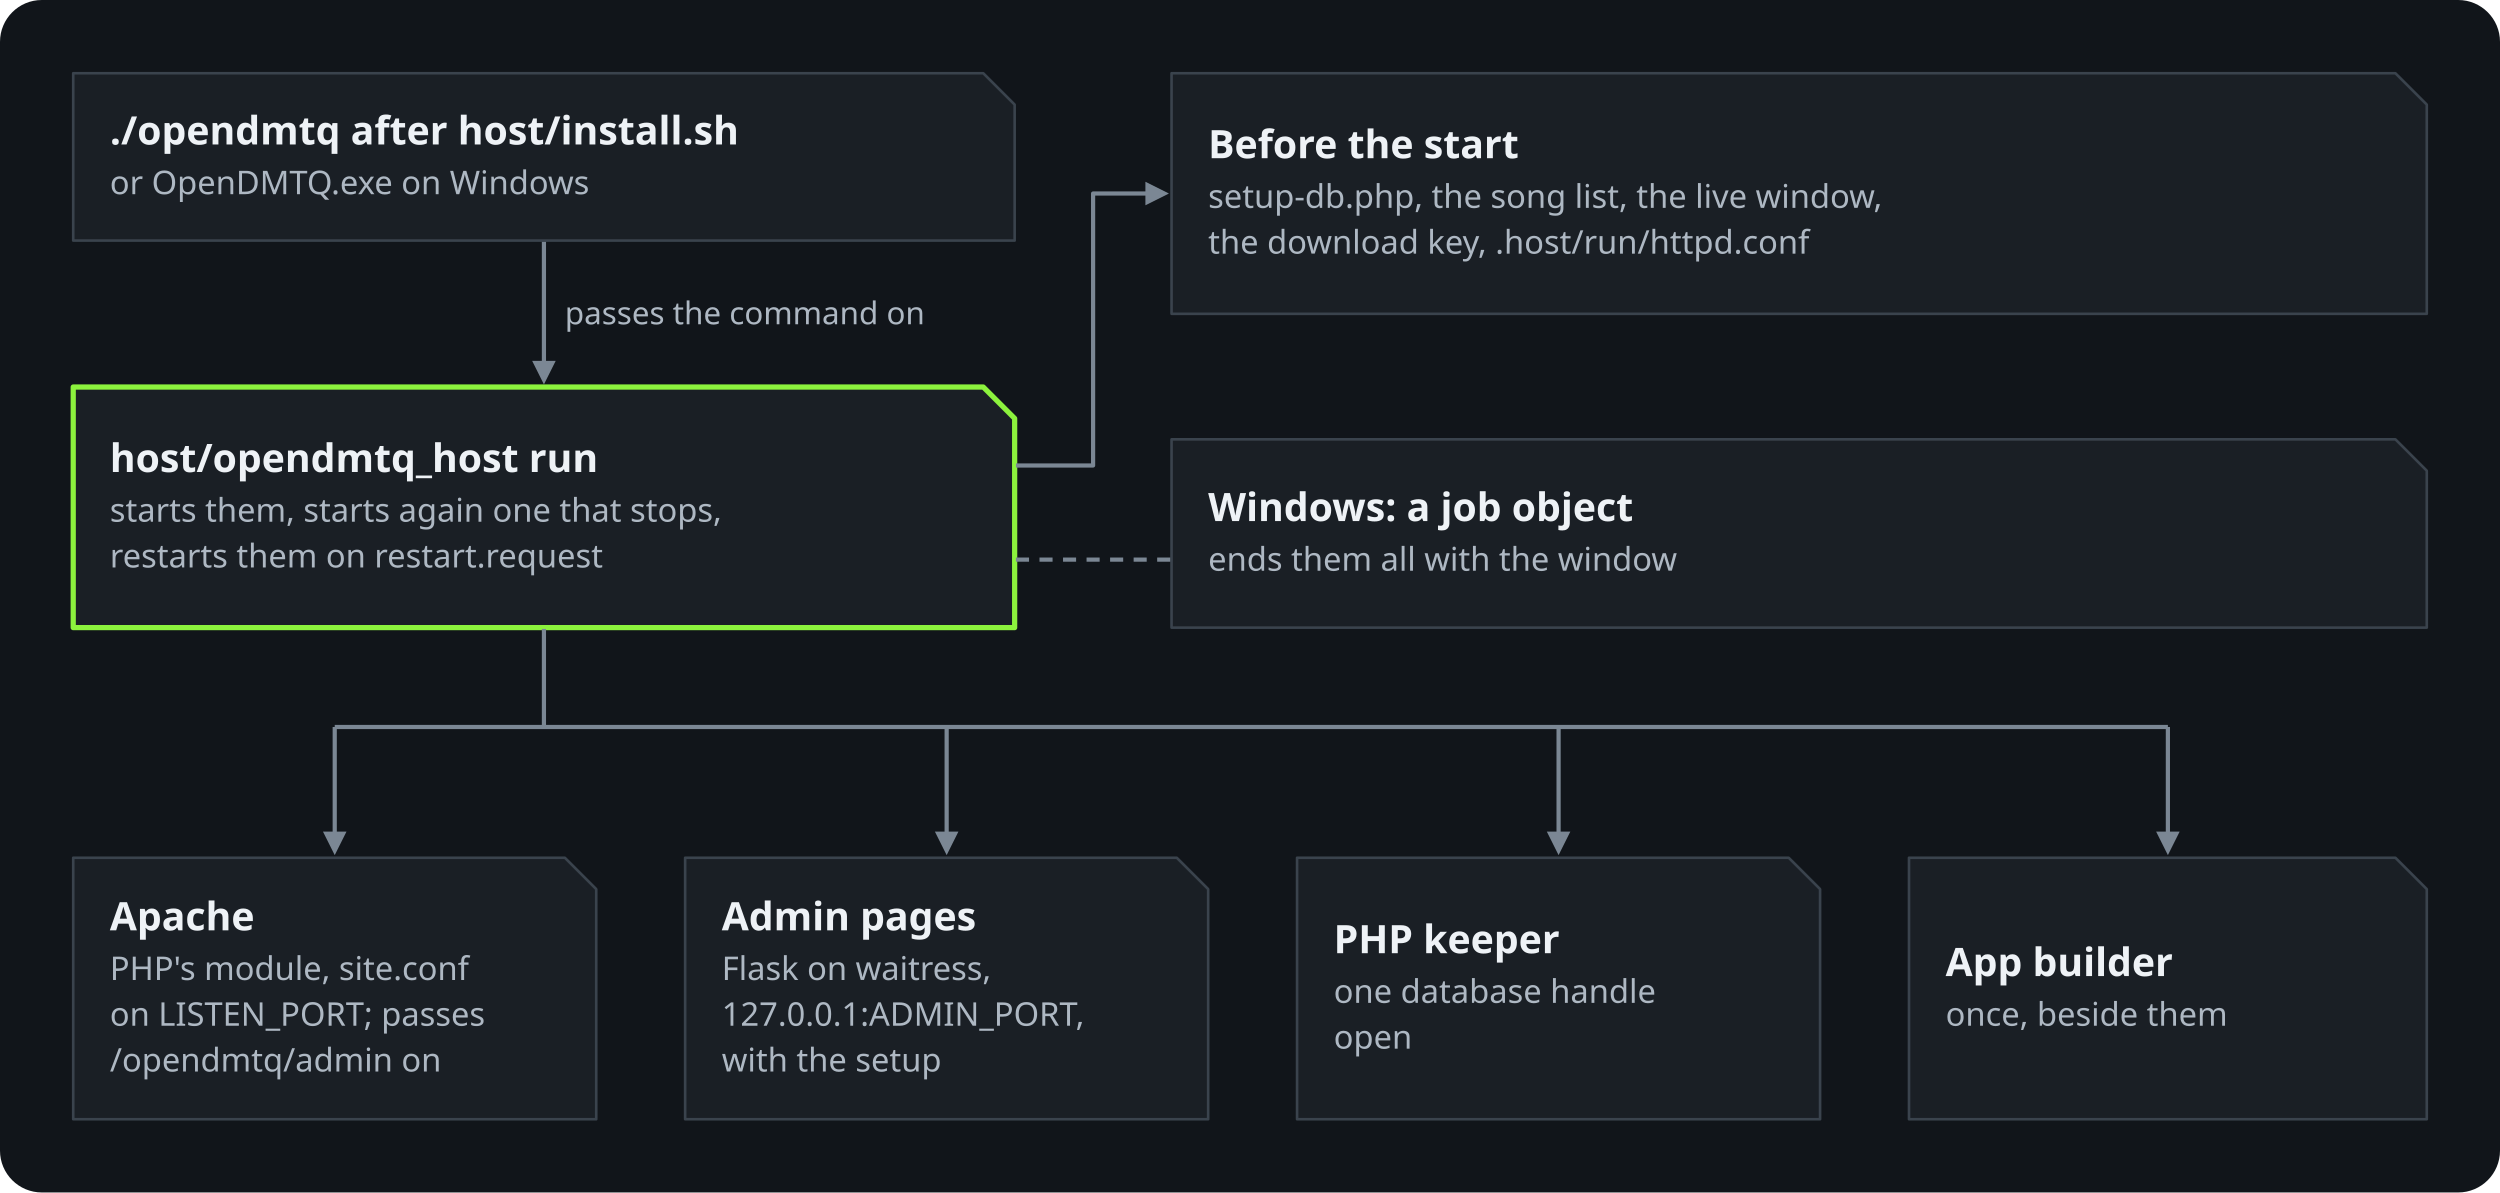
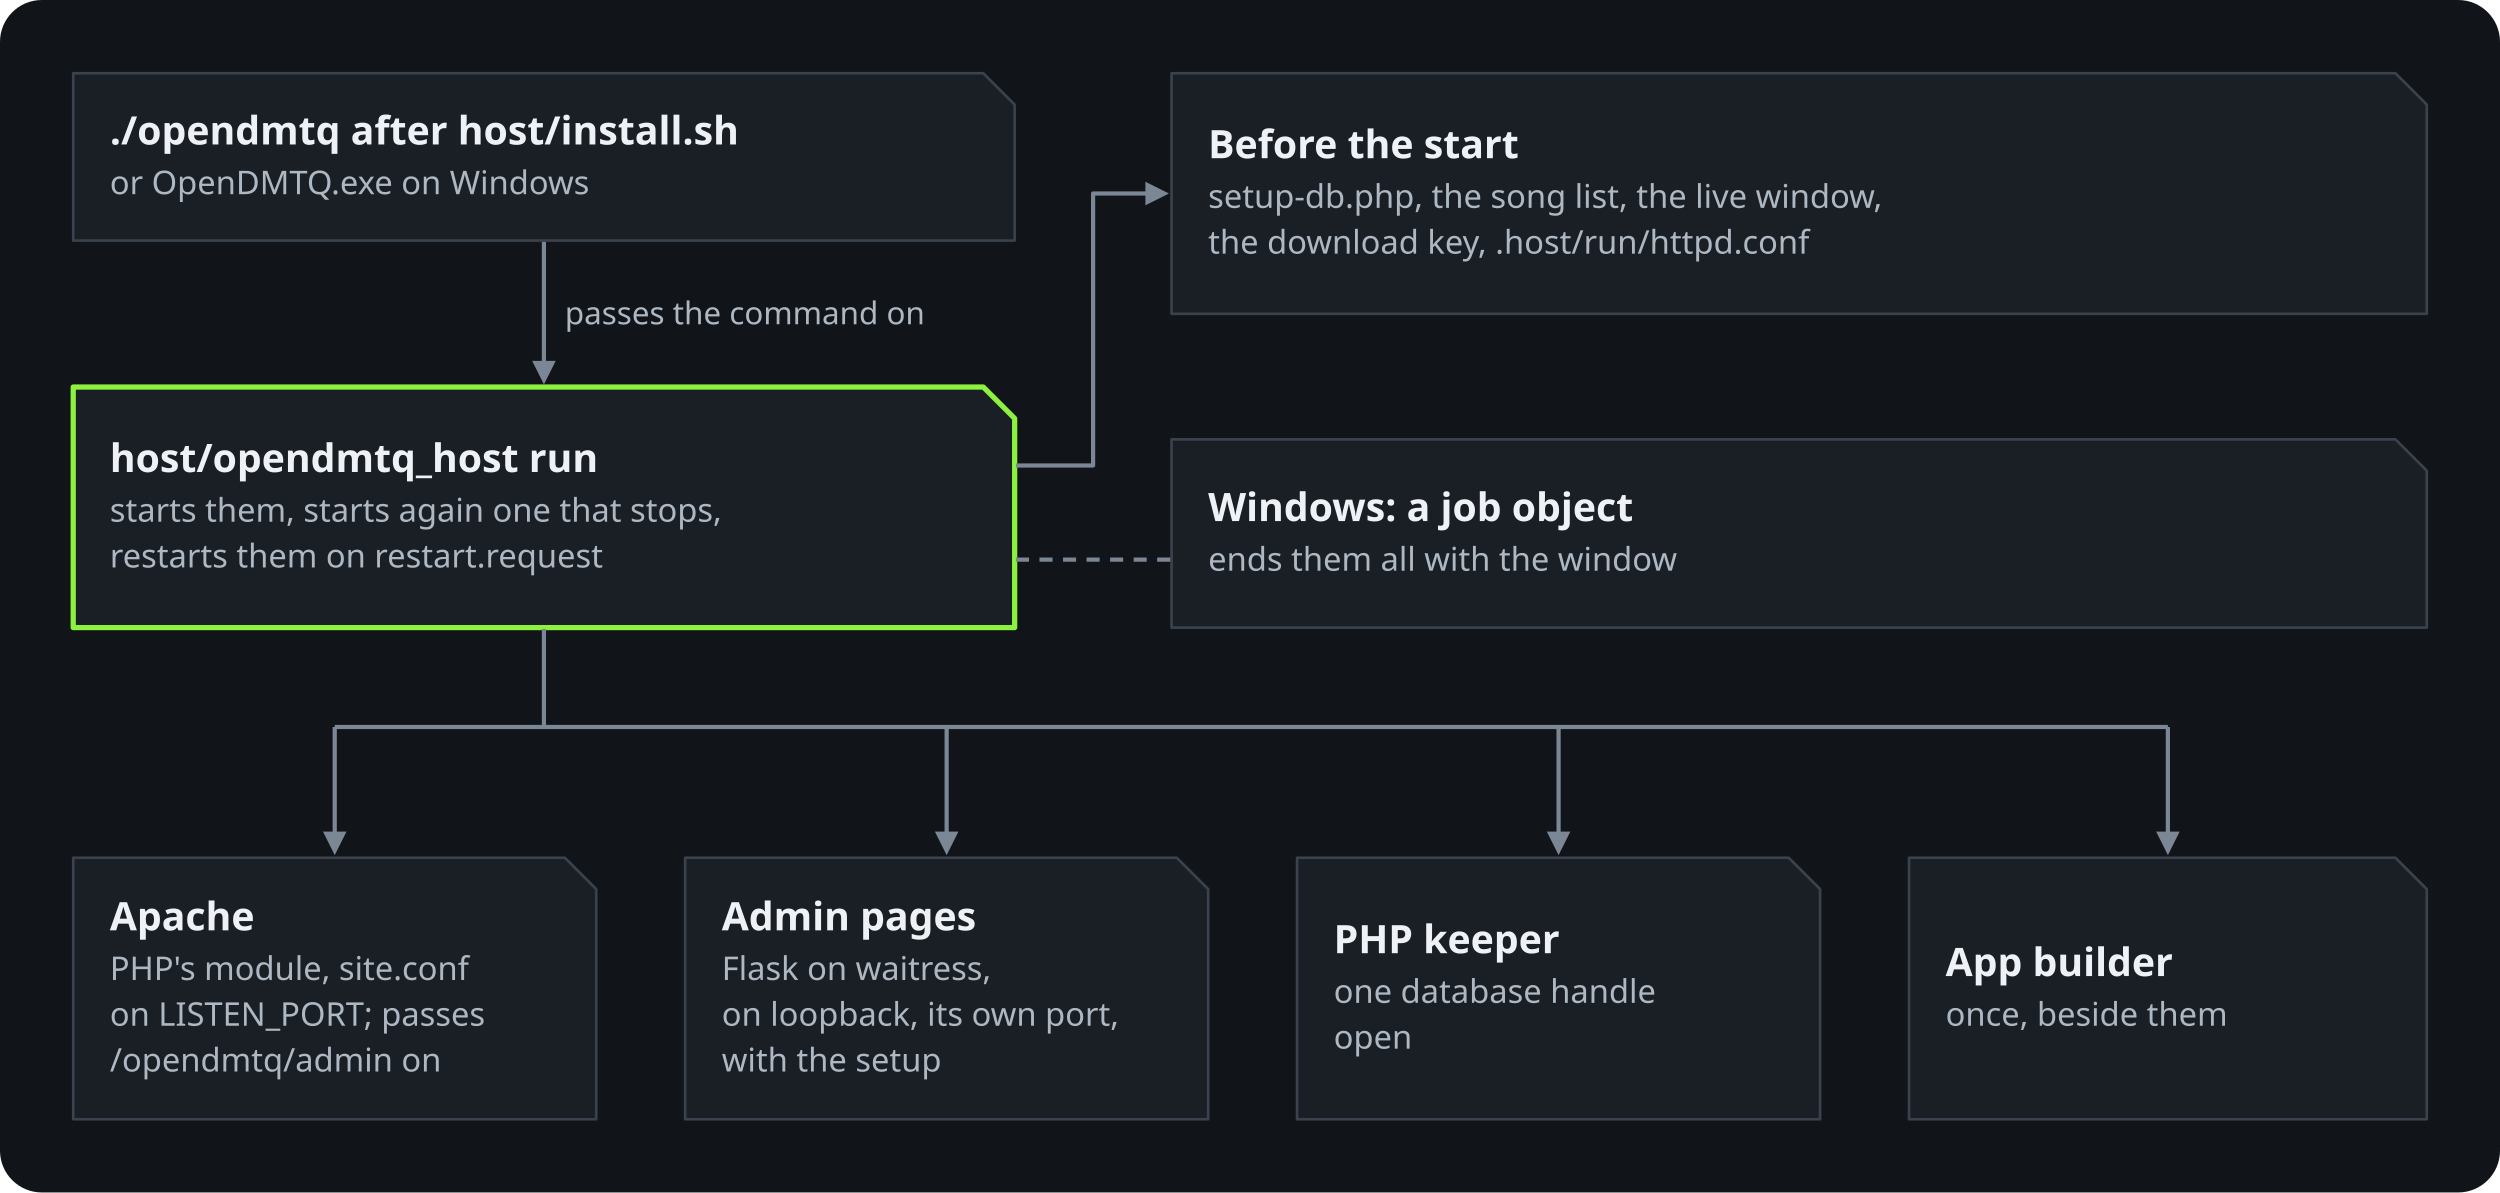
<svg xmlns="http://www.w3.org/2000/svg" viewBox="-28 -28 956 456" width="956" height="456" font-family="-apple-system, BlinkMacSystemFont, 'Segoe UI', 'Noto Sans', 'Apple SD Gothic Neo', 'Malgun Gothic', 'Noto Sans KR', Helvetica, Arial, sans-serif" role="img" aria-label="Without containers: ./opendmtq after host/install.sh, or OpenDMTQ.exe on Windows, passes the command to host/opendmtq_host, which prepares the start (the database, the song list, the live window, the download key, Apache's configuration), starts Apache with PHP's module, the admin pages on waitress, the PHP keeper and, once, the app builder, and starts again one that stops; on Windows a job object ends them all with the window">
  <rect x="-28" y="-28" width="956" height="456" rx="16" fill="#11151a" />
  <path d="M0,0 H348 L360,12 V64 H0 Z" fill="#1a1f25" stroke="#3a434d" stroke-width="1" stroke-linejoin="round" />
  <text x="14" y="27.25" font-size="15" font-weight="600" fill="#eef2f6" text-anchor="start" data-box="14,346">./opendmtq after host/install.sh</text>
  <text x="14" y="46.25" font-size="12.5" fill="#aeb8c3" text-anchor="start" data-box="14,346">or OpenDMTQ.exe on Windows</text>
  <path d="M0,120 H348 L360,132 V212 H0 Z" fill="#1a1f25" stroke="#8cf23d" stroke-width="2" stroke-linejoin="round" />
  <text x="14" y="152.5" font-size="15" font-weight="600" fill="#eef2f6" text-anchor="start" data-box="14,346">host/opendmtq_host run</text>
  <text x="14" y="171.5" font-size="12.5" fill="#aeb8c3" text-anchor="start" data-box="14,346">starts them, starts again one that stops,</text>
  <text x="14" y="189" font-size="12.5" fill="#aeb8c3" text-anchor="start" data-box="14,346">restarts them on restart.request</text>
  <path d="M180,64.5 L180,112" fill="none" stroke="#7b8794" stroke-width="1.6" stroke-linejoin="round" />
  <path d="M180,119 L175.5,110.0 L184.5,110.0 Z" fill="#7b8794" data-tip="180,119" />
  <text x="188" y="96" font-size="12" fill="#aeb8c3" text-anchor="start" data-box="186,420">passes the command on</text>
  <path d="M420,0 H888 L900,12 V92 H420 Z" fill="#1a1f25" stroke="#3a434d" stroke-width="1" stroke-linejoin="round" />
  <text x="434" y="32.5" font-size="15" font-weight="600" fill="#eef2f6" text-anchor="start" data-box="434,886">Before the start</text>
  <text x="434" y="51.5" font-size="12.5" fill="#aeb8c3" text-anchor="start" data-box="434,886">setup-db.php, the song list, the live window,</text>
  <text x="434" y="69" font-size="12.5" fill="#aeb8c3" text-anchor="start" data-box="434,886">the download key, .host/run/httpd.conf</text>
  <path d="M360.5,150 L390,150 L390,46 L412,46" fill="none" stroke="#7b8794" stroke-width="1.6" stroke-linejoin="round" />
  <path d="M419,46 L410.0,50.5 L410.0,41.5 Z" fill="#7b8794" data-tip="419,46" />
  <path d="M420,140 H888 L900,152 V212 H420 Z" fill="#1a1f25" stroke="#3a434d" stroke-width="1" stroke-linejoin="round" />
  <text x="434" y="171.25" font-size="15" font-weight="600" fill="#eef2f6" text-anchor="start" data-box="434,886">Windows: a job object</text>
  <text x="434" y="190.25" font-size="12.5" fill="#aeb8c3" text-anchor="start" data-box="434,886">ends them all with the window</text>
  <path d="M360.5,186 L419.5,186" fill="none" stroke="#7b8794" stroke-width="1.6" stroke-dasharray="5 4" />
  <path d="M0,300 H188 L200,312 V400 H0 Z" fill="#1a1f25" stroke="#3a434d" stroke-width="1" stroke-linejoin="round" />
  <text x="14" y="327.75" font-size="15" font-weight="600" fill="#eef2f6" text-anchor="start" data-box="14,186">Apache</text>
  <text x="14" y="346.75" font-size="12.5" fill="#aeb8c3" text-anchor="start" data-box="14,186">PHP's module, site.conf</text>
  <text x="14" y="364.25" font-size="12.5" fill="#aeb8c3" text-anchor="start" data-box="14,186">on LISTEN_PORT; passes</text>
  <text x="14" y="381.75" font-size="12.5" fill="#aeb8c3" text-anchor="start" data-box="14,186">/opendmtq/admin on</text>
  <path d="M234,300 H422 L434,312 V400 H234 Z" fill="#1a1f25" stroke="#3a434d" stroke-width="1" stroke-linejoin="round" />
  <text x="248" y="327.75" font-size="15" font-weight="600" fill="#eef2f6" text-anchor="start" data-box="248,420">Admin pages</text>
  <text x="248" y="346.75" font-size="12.5" fill="#aeb8c3" text-anchor="start" data-box="248,420">Flask on waitress,</text>
-   <text x="248" y="364.25" font-size="12.5" fill="#aeb8c3" text-anchor="start" data-box="248,420">127.0.0.1:ADMIN_PORT,</text>
+   <text x="248" y="364.25" font-size="12.5" fill="#aeb8c3" text-anchor="start" data-box="248,420">on loopback, its own port,</text>
  <text x="248" y="381.75" font-size="12.5" fill="#aeb8c3" text-anchor="start" data-box="248,420">with the setup</text>
  <path d="M468,300 H656 L668,312 V400 H468 Z" fill="#1a1f25" stroke="#3a434d" stroke-width="1" stroke-linejoin="round" />
  <text x="482" y="336.5" font-size="15" font-weight="600" fill="#eef2f6" text-anchor="start" data-box="482,654">PHP keeper</text>
  <text x="482" y="355.5" font-size="12.5" fill="#aeb8c3" text-anchor="start" data-box="482,654">one database handle</text>
  <text x="482" y="373" font-size="12.5" fill="#aeb8c3" text-anchor="start" data-box="482,654">open</text>
  <path d="M702,300 H888 L900,312 V400 H702 Z" fill="#1a1f25" stroke="#3a434d" stroke-width="1" stroke-linejoin="round" />
  <text x="716" y="345.25" font-size="15" font-weight="600" fill="#eef2f6" text-anchor="start" data-box="716,886">App builder</text>
  <text x="716" y="364.25" font-size="12.5" fill="#aeb8c3" text-anchor="start" data-box="716,886">once, beside them</text>
  <path d="M180,212.5 L180,250" fill="none" stroke="#7b8794" stroke-width="1.6" />
  <path d="M100,250 L801,250" fill="none" stroke="#7b8794" stroke-width="1.6" />
  <path d="M100,250 L100,292" fill="none" stroke="#7b8794" stroke-width="1.6" stroke-linejoin="round" />
  <path d="M100,299 L95.5,290.0 L104.5,290.0 Z" fill="#7b8794" data-tip="100,299" />
  <path d="M334,250 L334,292" fill="none" stroke="#7b8794" stroke-width="1.6" stroke-linejoin="round" />
  <path d="M334,299 L329.5,290.0 L338.5,290.0 Z" fill="#7b8794" data-tip="334,299" />
  <path d="M568,250 L568,292" fill="none" stroke="#7b8794" stroke-width="1.6" stroke-linejoin="round" />
  <path d="M568,299 L563.5,290.0 L572.5,290.0 Z" fill="#7b8794" data-tip="568,299" />
  <path d="M801,250 L801,292" fill="none" stroke="#7b8794" stroke-width="1.6" stroke-linejoin="round" />
  <path d="M801,299 L796.5,290.0 L805.5,290.0 Z" fill="#7b8794" data-tip="801,299" />
</svg>
